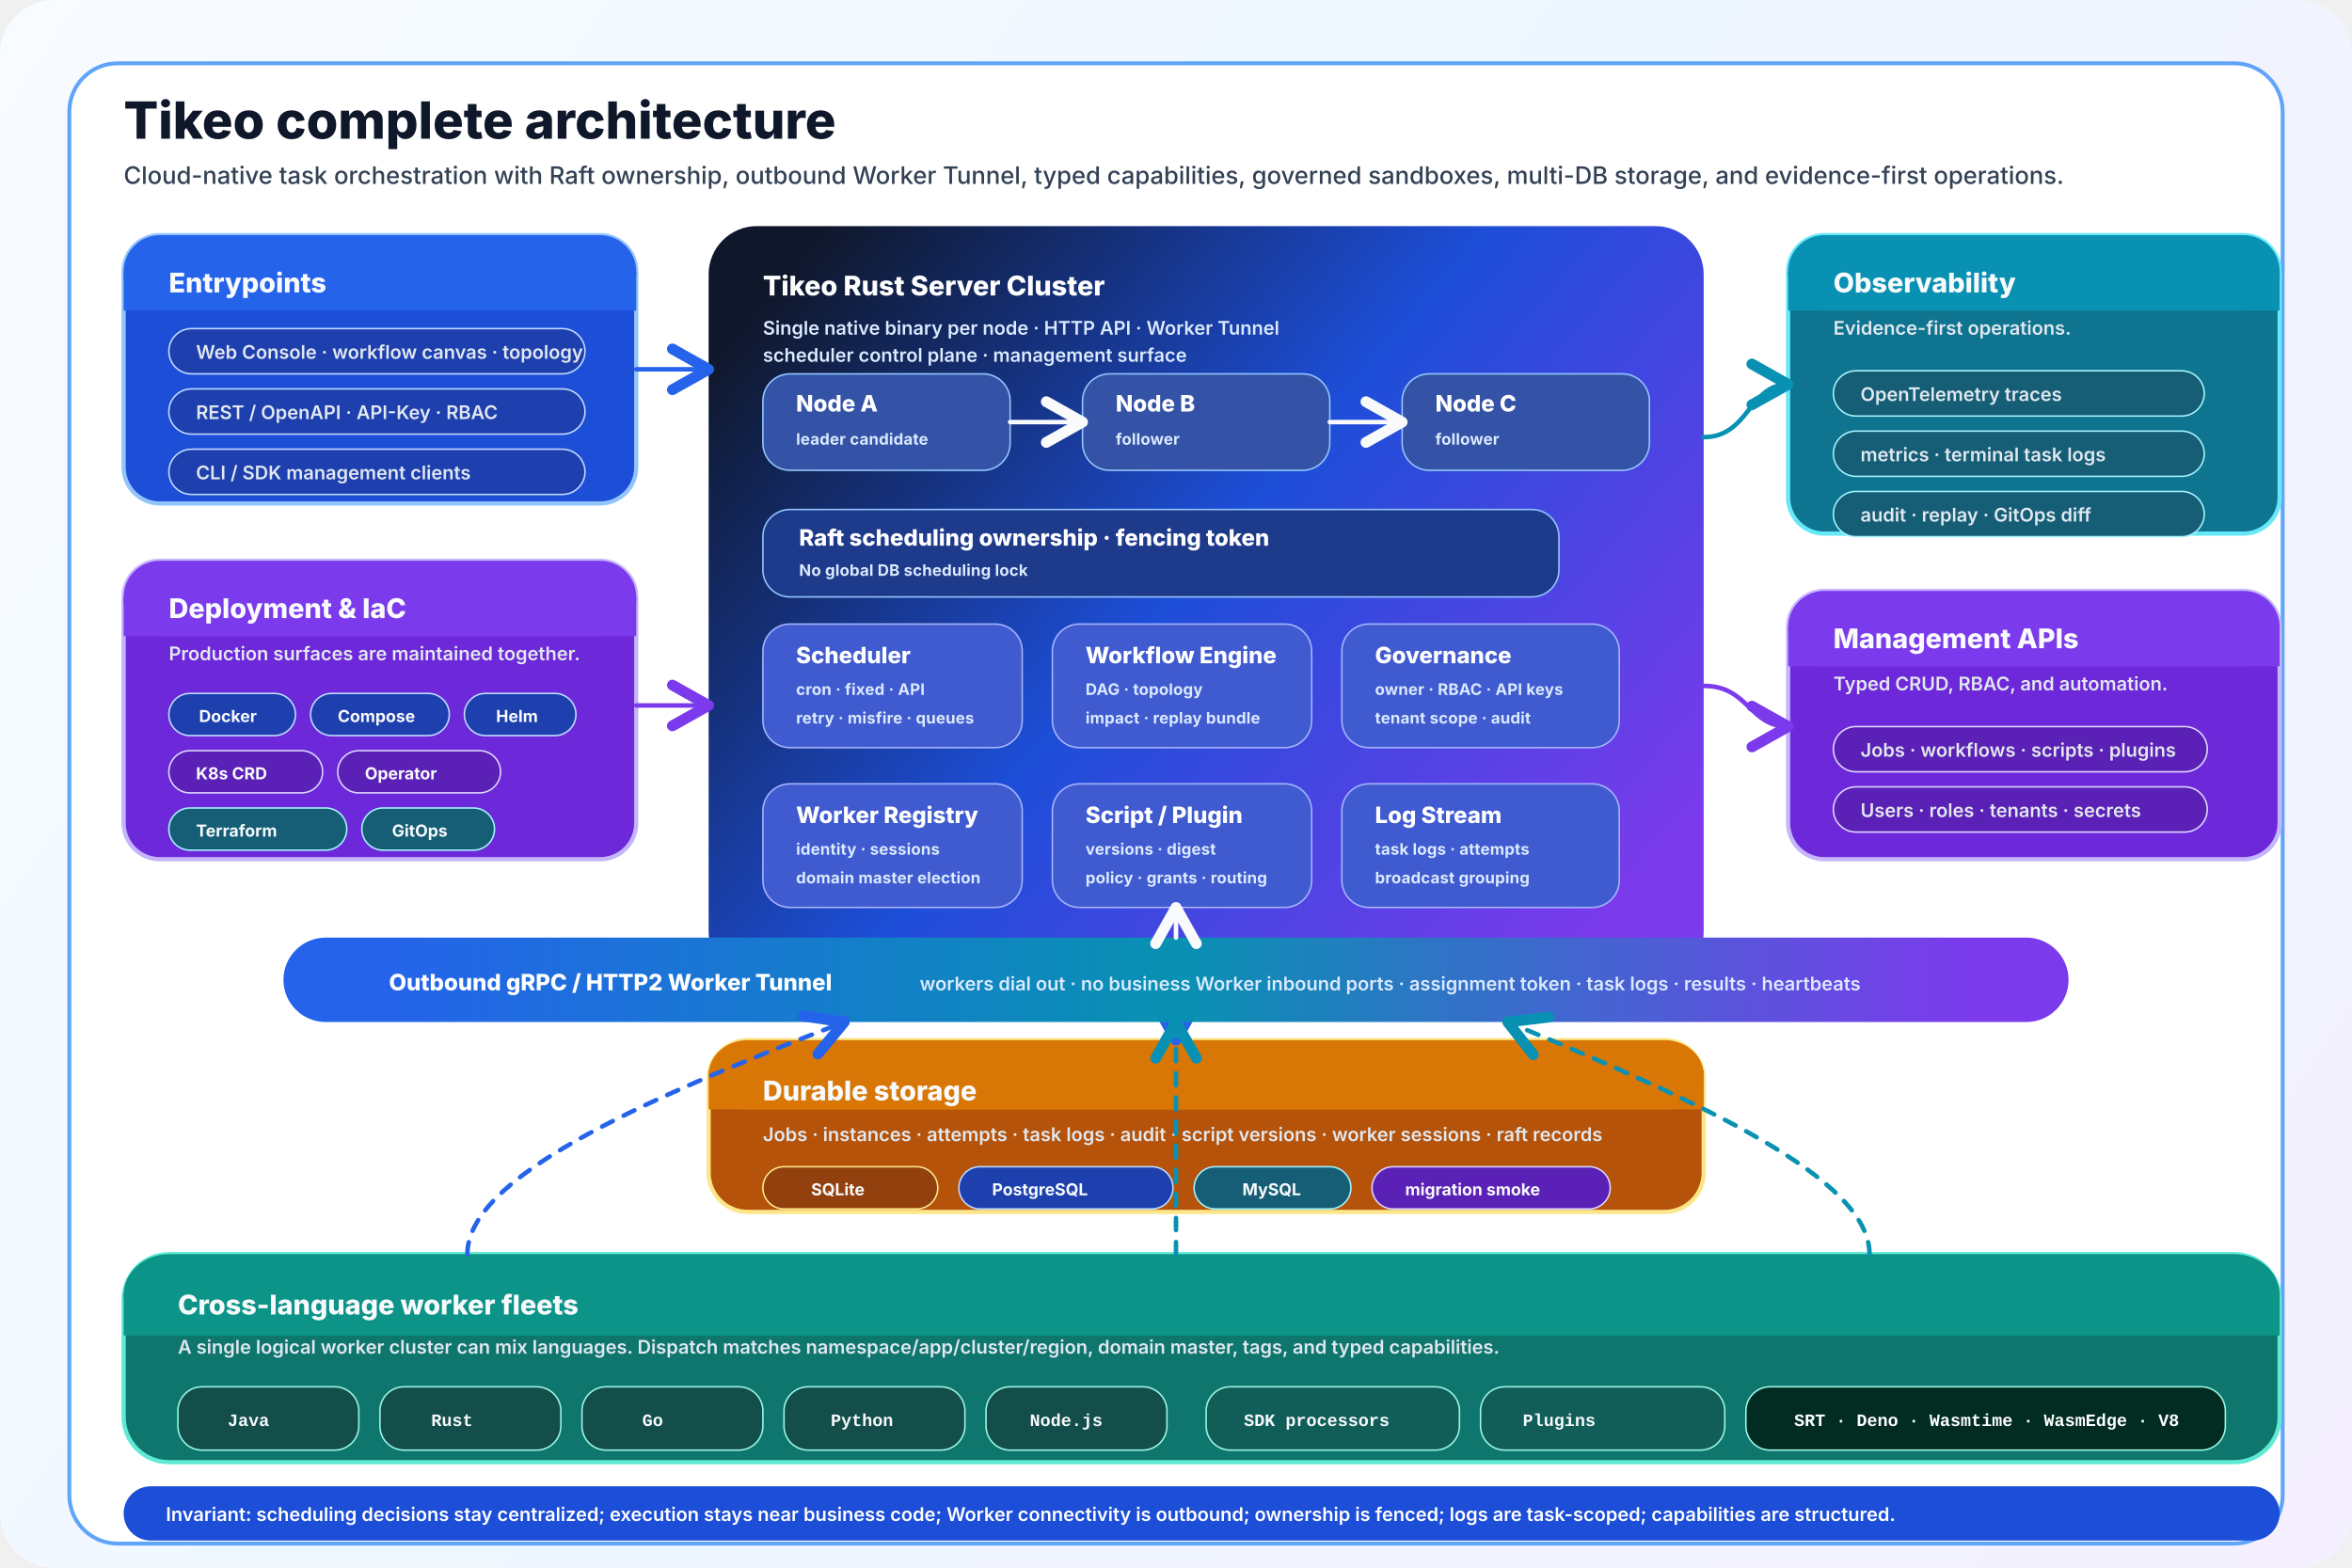
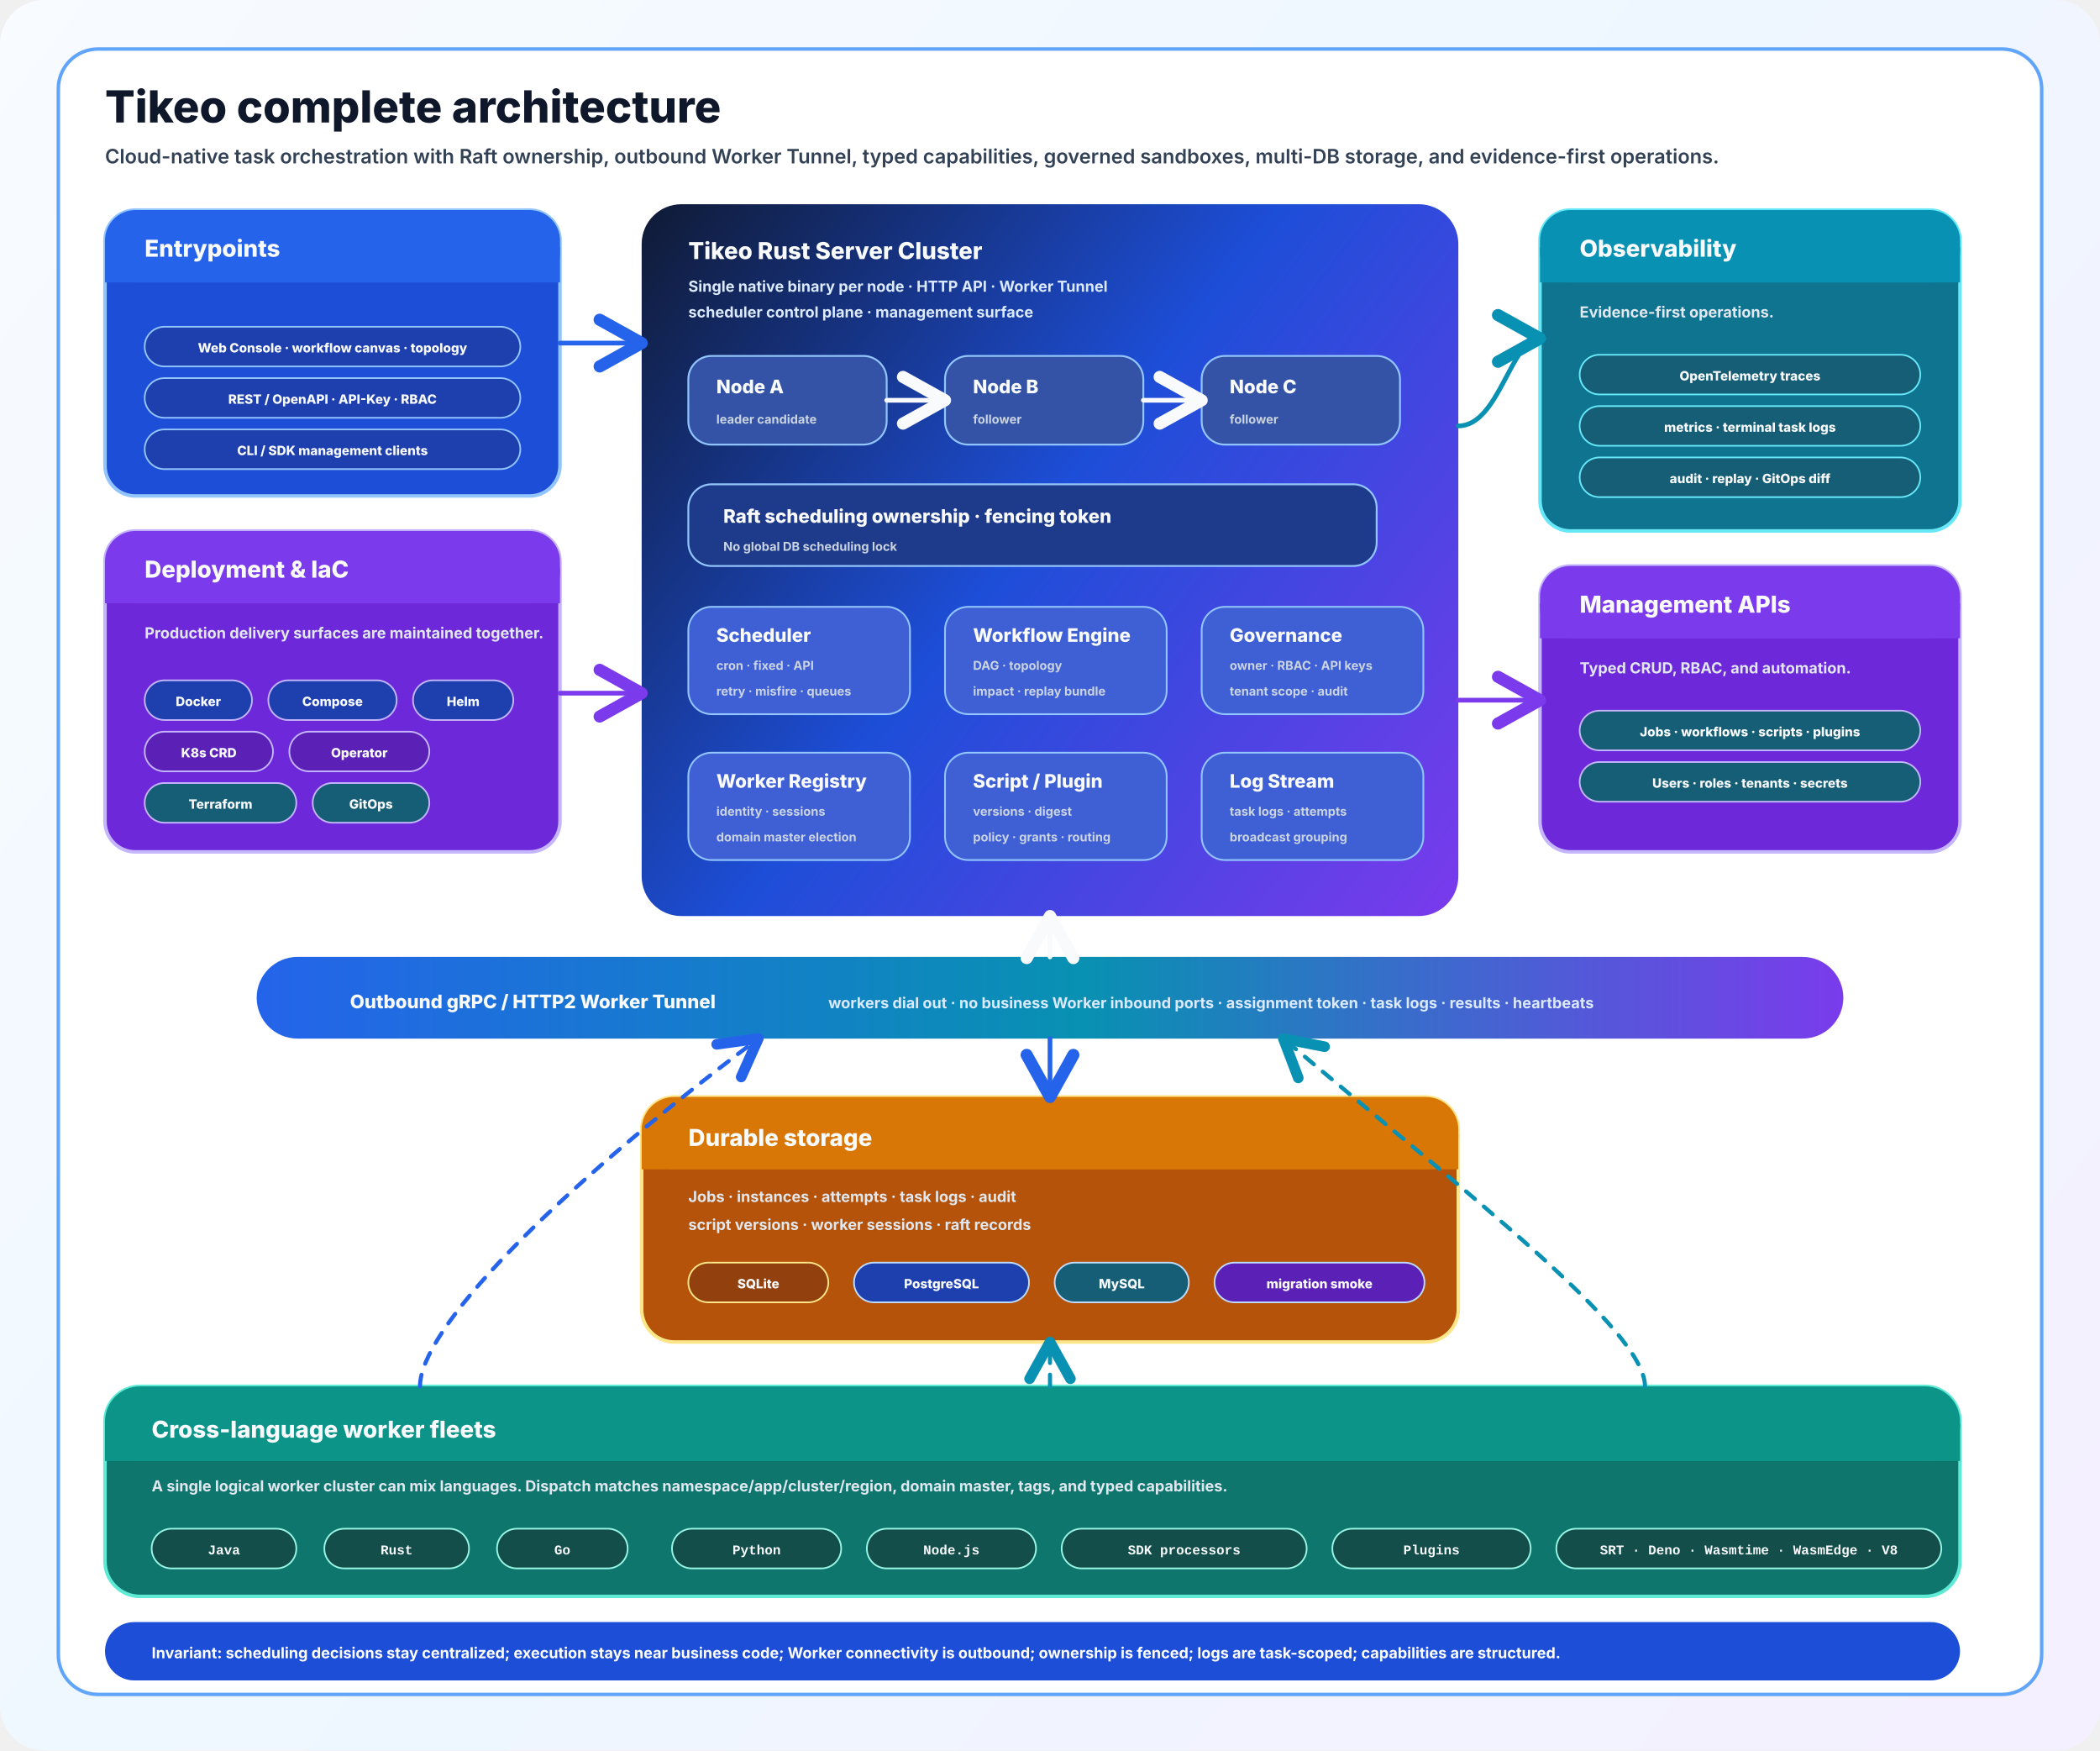
- <svg xmlns="http://www.w3.org/2000/svg" width="1560" height="1040" viewBox="0 0 1560 1040" fill="none" role="img" aria-labelledby="title desc">
+ <svg xmlns="http://www.w3.org/2000/svg" width="1800" height="1500" viewBox="0 0 1800 1500" fill="none" role="img" aria-labelledby="title desc">
  <defs>
-     <linearGradient id="bg" x1="0" y1="0" x2="1560" y2="1040" gradientUnits="userSpaceOnUse">
+     <linearGradient id="bg" x1="0" y1="0" x2="1800" y2="1360" gradientUnits="userSpaceOnUse">
      <stop stop-color="#f8fbff" />
-       <stop offset="0.48" stop-color="#eef7ff" />
+       <stop offset="0.52" stop-color="#eef7ff" />
      <stop offset="1" stop-color="#f5f0ff" />
    </linearGradient>
-     <linearGradient id="serverGrad" x1="515" y1="185" x2="1045" y2="642" gradientUnits="userSpaceOnUse">
+     <linearGradient id="serverGrad" x1="520" y1="170" x2="1280" y2="760" gradientUnits="userSpaceOnUse">
      <stop stop-color="#0f172a" />
      <stop offset="0.48" stop-color="#1d4ed8" />
      <stop offset="1" stop-color="#7c3aed" />
    </linearGradient>
-     <linearGradient id="workerGrad" x1="90" y1="692" x2="1470" y2="955" gradientUnits="userSpaceOnUse">
-       <stop stop-color="#0f766e" />
+     <linearGradient id="tunnelGrad" x1="210" y1="780" x2="1590" y2="780" gradientUnits="userSpaceOnUse">
+       <stop stop-color="#2563eb" />
      <stop offset="0.52" stop-color="#0891b2" />
      <stop offset="1" stop-color="#7c3aed" />
    </linearGradient>
-     <linearGradient id="tunnelGrad" x1="250" y1="650" x2="1310" y2="646" gradientUnits="userSpaceOnUse">
-       <stop stop-color="#2563eb" />
-       <stop offset="0.5" stop-color="#0891b2" />
-       <stop offset="1" stop-color="#7c3aed" />
-     </linearGradient>
-     <marker id="arrowBlue" markerWidth="13" markerHeight="13" refX="10" refY="6.5" orient="auto" markerUnits="strokeWidth">
-       <path d="M2 2L10 6.5L2 11" stroke="#2563eb" stroke-width="2.4" stroke-linecap="round" stroke-linejoin="round" />
-     </marker>
-     <marker id="arrowCyan" markerWidth="13" markerHeight="13" refX="10" refY="6.5" orient="auto" markerUnits="strokeWidth">
-       <path d="M2 2L10 6.5L2 11" stroke="#0891b2" stroke-width="2.4" stroke-linecap="round" stroke-linejoin="round" />
-     </marker>
-     <marker id="arrowViolet" markerWidth="13" markerHeight="13" refX="10" refY="6.5" orient="auto" markerUnits="strokeWidth">
-       <path d="M2 2L10 6.5L2 11" stroke="#7c3aed" stroke-width="2.4" stroke-linecap="round" stroke-linejoin="round" />
-     </marker>
-     <marker id="arrowWhite" markerWidth="13" markerHeight="13" refX="10" refY="6.5" orient="auto" markerUnits="strokeWidth">
-       <path d="M2 2L10 6.5L2 11" stroke="#f8fafc" stroke-width="2.4" stroke-linecap="round" stroke-linejoin="round" />
+     <marker id="arrowBlue" markerWidth="14" markerHeight="14" refX="11" refY="7" orient="auto" markerUnits="strokeWidth">
+       <path d="M2 2L11 7L2 12" stroke="#2563eb" stroke-width="2.6" stroke-linecap="round" stroke-linejoin="round" />
+     </marker>
+     <marker id="arrowCyan" markerWidth="14" markerHeight="14" refX="11" refY="7" orient="auto" markerUnits="strokeWidth">
+       <path d="M2 2L11 7L2 12" stroke="#0891b2" stroke-width="2.6" stroke-linecap="round" stroke-linejoin="round" />
+     </marker>
+     <marker id="arrowViolet" markerWidth="14" markerHeight="14" refX="11" refY="7" orient="auto" markerUnits="strokeWidth">
+       <path d="M2 2L11 7L2 12" stroke="#7c3aed" stroke-width="2.6" stroke-linecap="round" stroke-linejoin="round" />
+     </marker>
+     <marker id="arrowWhite" markerWidth="14" markerHeight="14" refX="11" refY="7" orient="auto" markerUnits="strokeWidth">
+       <path d="M2 2L11 7L2 12" stroke="#f8fafc" stroke-width="2.6" stroke-linecap="round" stroke-linejoin="round" />
    </marker>
    <style>
-       .title{font:800 34px ui-sans-serif,system-ui,-apple-system,BlinkMacSystemFont,"Segoe UI",sans-serif;fill:#0f172a}
-       .subtitle{font:550 16px ui-sans-serif,system-ui,-apple-system,BlinkMacSystemFont,"Segoe UI",sans-serif;fill:#334155}
-       .section{font:800 18px ui-sans-serif,system-ui,-apple-system,BlinkMacSystemFont,"Segoe UI",sans-serif;fill:#f8fafc}
-       .label{font:760 15px ui-sans-serif,system-ui,-apple-system,BlinkMacSystemFont,"Segoe UI",sans-serif;fill:#f8fafc}
-       .small{font:600 12.5px ui-sans-serif,system-ui,-apple-system,BlinkMacSystemFont,"Segoe UI",sans-serif;fill:#e2e8f0}
-       .tiny{font:650 10.5px ui-sans-serif,system-ui,-apple-system,BlinkMacSystemFont,"Segoe UI",sans-serif;fill:#cbd5e1;letter-spacing:.01em}
-       .mono{font:700 11.5px ui-monospace,SFMono-Regular,Menlo,Monaco,Consolas,"Liberation Mono",monospace;fill:#f8fafc}
-       .white{fill:#fff}.white2{fill:#dbeafe}.white3{fill:#c4b5fd}
-       .pillText{font:750 11px ui-sans-serif,system-ui,-apple-system,BlinkMacSystemFont,"Segoe UI",sans-serif;fill:#f8fafc}
-       .solidBlue{stroke:#2563eb;stroke-width:3;stroke-linecap:round;marker-end:url(#arrowBlue)}
-       .solidCyan{stroke:#0891b2;stroke-width:3;stroke-linecap:round;marker-end:url(#arrowCyan)}
-       .solidViolet{stroke:#7c3aed;stroke-width:3;stroke-linecap:round;marker-end:url(#arrowViolet)}
-       .solidWhite{stroke:#f8fafc;stroke-width:3;stroke-linecap:round;marker-end:url(#arrowWhite)}
-       .dashBlue{stroke:#2563eb;stroke-width:3;stroke-linecap:round;stroke-dasharray:8 8;marker-end:url(#arrowBlue)}
-       .dashCyan{stroke:#0891b2;stroke-width:3;stroke-linecap:round;stroke-dasharray:8 8;marker-end:url(#arrowCyan)}
-       .thin{stroke:#38bdf8;stroke-width:1.2}
+       .title{font:800 38px ui-sans-serif,system-ui,-apple-system,BlinkMacSystemFont,"Segoe UI",sans-serif;fill:#0f172a}
+       .subtitle{font:600 17px ui-sans-serif,system-ui,-apple-system,BlinkMacSystemFont,"Segoe UI",sans-serif;fill:#334155}
+       .section{font:800 20px ui-sans-serif,system-ui,-apple-system,BlinkMacSystemFont,"Segoe UI",sans-serif;fill:#f8fafc}
+       .label{font:800 16px ui-sans-serif,system-ui,-apple-system,BlinkMacSystemFont,"Segoe UI",sans-serif;fill:#f8fafc}
+       .body{font:650 13px ui-sans-serif,system-ui,-apple-system,BlinkMacSystemFont,"Segoe UI",sans-serif;fill:#e2e8f0}
+       .small{font:700 11.5px ui-sans-serif,system-ui,-apple-system,BlinkMacSystemFont,"Segoe UI",sans-serif;fill:#e2e8f0}
+       .tiny{font:700 10.5px ui-sans-serif,system-ui,-apple-system,BlinkMacSystemFont,"Segoe UI",sans-serif;fill:#cbd5e1}
+       .mono{font:800 11.5px ui-monospace,SFMono-Regular,Menlo,Monaco,Consolas,"Liberation Mono",monospace;fill:#f8fafc}
+       .white{fill:#fff}.muted{fill:#dbeafe}.darkText{fill:#0f172a}
+       .chipText{font:800 11px ui-sans-serif,system-ui,-apple-system,BlinkMacSystemFont,"Segoe UI",sans-serif;fill:#f8fafc}
+       .lineBlue{stroke:#2563eb;stroke-width:4;stroke-linecap:round;marker-end:url(#arrowBlue)}
+       .lineCyan{stroke:#0891b2;stroke-width:4;stroke-linecap:round;marker-end:url(#arrowCyan)}
+       .lineViolet{stroke:#7c3aed;stroke-width:4;stroke-linecap:round;marker-end:url(#arrowViolet)}
+       .lineWhite{stroke:#f8fafc;stroke-width:4;stroke-linecap:round;marker-end:url(#arrowWhite)}
+       .dashBlue{stroke:#2563eb;stroke-width:3.5;stroke-linecap:round;stroke-dasharray:10 10;marker-end:url(#arrowBlue)}
+       .dashCyan{stroke:#0891b2;stroke-width:3.5;stroke-linecap:round;stroke-dasharray:10 10;marker-end:url(#arrowCyan)}
    </style>
  </defs>
-   <rect width="1560" height="1040" rx="36" fill="url(#bg)" />
-   <rect x="46" y="42" width="1468" height="982" rx="32" fill="#ffffff" stroke="#60a5fa" stroke-width="2.6" />
-   <text x="82" y="92" class="title">Tikeo complete architecture</text>
-   <text x="82" y="122" class="subtitle">Cloud-native task orchestration with Raft ownership, outbound Worker Tunnel, typed capabilities, governed sandboxes, multi-DB storage, and evidence-first operations.</text>
-   <g>
-     <rect x="82" y="156" width="340" height="178" rx="24" fill="#1d4ed8" stroke="#93c5fd" stroke-width="2.8" />
-     <rect x="82" y="156" width="340" height="50" rx="24" fill="#2563eb" />
-     <rect x="82" y="180" width="340" height="26" fill="#2563eb" />
-     <text x="112" y="194" class="section">Entrypoints</text>
-     <rect x="112" y="218" width="276" height="30" rx="15" fill="#1e40af" stroke="#bfdbfe" />
-     <text x="130" y="238" class="small">Web Console · workflow canvas · topology</text>
-     <rect x="112" y="258" width="276" height="30" rx="15" fill="#1e40af" stroke="#bfdbfe" />
-     <text x="130" y="278" class="small">REST / OpenAPI · API-Key · RBAC</text>
-     <rect x="112" y="298" width="276" height="30" rx="15" fill="#1e40af" stroke="#bfdbfe" />
-     <text x="130" y="318" class="small">CLI / SDK management clients</text>
-   </g>
-   <g>
-     <rect x="82" y="372" width="340" height="198" rx="24" fill="#6d28d9" stroke="#c4b5fd" stroke-width="2.8" />
-     <rect x="82" y="372" width="340" height="50" rx="24" fill="#7c3aed" />
-     <rect x="82" y="396" width="340" height="26" fill="#7c3aed" />
-     <text x="112" y="410" class="section">Deployment &amp; IaC</text>
-     <text x="112" y="438" class="small">Production surfaces are maintained together.</text>
-     <g>
-       <rect x="112" y="460" width="84" height="28" rx="14" fill="#1e40af" stroke="#bfdbfe" />
-       <text x="132" y="479" class="pillText">Docker</text>
-       <rect x="206" y="460" width="92" height="28" rx="14" fill="#1e40af" stroke="#bfdbfe" />
-       <text x="224" y="479" class="pillText">Compose</text>
-       <rect x="308" y="460" width="74" height="28" rx="14" fill="#1e40af" stroke="#bfdbfe" />
-       <text x="329" y="479" class="pillText">Helm</text>
-       <rect x="112" y="498" width="102" height="28" rx="14" fill="#5b21b6" stroke="#ddd6fe" />
-       <text x="130" y="517" class="pillText">K8s CRD</text>
-       <rect x="224" y="498" width="108" height="28" rx="14" fill="#5b21b6" stroke="#ddd6fe" />
-       <text x="242" y="517" class="pillText">Operator</text>
-       <rect x="112" y="536" width="118" height="28" rx="14" fill="#155e75" stroke="#a5f3fc" />
-       <text x="130" y="555" class="pillText">Terraform</text>
-       <rect x="240" y="536" width="88" height="28" rx="14" fill="#155e75" stroke="#a5f3fc" />
-       <text x="260" y="555" class="pillText">GitOps</text>
-     </g>
-   </g>
-   <g>
-     <rect x="470" y="150" width="660" height="500" rx="32" fill="url(#serverGrad)" />
-     <text x="506" y="196" class="section white">Tikeo Rust Server Cluster</text>
-     <text x="506" y="222" class="small white2">Single native binary per node · HTTP API · Worker Tunnel</text>
-     <text x="506" y="240" class="small white2">scheduler control plane · management surface</text>
-     <g>
-       <rect x="506" y="248" width="164" height="64" rx="18" fill="#3453a6" stroke="#93c5fd" />
-       <text x="528" y="273" class="label white">Node A</text>
-       <text x="528" y="295" class="tiny white2">leader candidate</text>
-       <rect x="718" y="248" width="164" height="64" rx="18" fill="#3453a6" stroke="#93c5fd" />
-       <text x="740" y="273" class="label white">Node B</text>
-       <text x="740" y="295" class="tiny white2">follower</text>
-       <rect x="930" y="248" width="164" height="64" rx="18" fill="#3453a6" stroke="#93c5fd" />
-       <text x="952" y="273" class="label white">Node C</text>
-       <text x="952" y="295" class="tiny white2">follower</text>
-       <path d="M670 280C690 280 700 280 718 280" class="solidWhite" />
-       <path d="M882 280C902 280 910 280 930 280" class="solidWhite" />
-     </g>
-     <rect x="506" y="338" width="528" height="58" rx="18" fill="#1e3a8a" stroke="#93c5fd" />
-     <text x="530" y="362" class="label white">Raft scheduling ownership · fencing token</text>
-     <text x="530" y="382" class="tiny white2">No global DB scheduling lock</text>
-     <g>
-       <rect x="506" y="414" width="172" height="82" rx="18" fill="#405bd0" stroke="#a5b4fc" />
-       <text x="528" y="440" class="label white">Scheduler</text>
-       <text x="528" y="461" class="tiny white2">cron · fixed · API</text>
-       <text x="528" y="480" class="tiny white2">retry · misfire · queues</text>
-       <rect x="698" y="414" width="172" height="82" rx="18" fill="#405bd0" stroke="#a5b4fc" />
-       <text x="720" y="440" class="label white">Workflow Engine</text>
-       <text x="720" y="461" class="tiny white2">DAG · topology</text>
-       <text x="720" y="480" class="tiny white2">impact · replay bundle</text>
-       <rect x="890" y="414" width="184" height="82" rx="18" fill="#405bd0" stroke="#a5b4fc" />
-       <text x="912" y="440" class="label white">Governance</text>
-       <text x="912" y="461" class="tiny white2">owner · RBAC · API keys</text>
-       <text x="912" y="480" class="tiny white2">tenant scope · audit</text>
-       <rect x="506" y="520" width="172" height="82" rx="18" fill="#405bd0" stroke="#a5b4fc" />
-       <text x="528" y="546" class="label white">Worker Registry</text>
-       <text x="528" y="567" class="tiny white2">identity · sessions</text>
-       <text x="528" y="586" class="tiny white2">domain master election</text>
-       <rect x="698" y="520" width="172" height="82" rx="18" fill="#405bd0" stroke="#a5b4fc" />
-       <text x="720" y="546" class="label white">Script / Plugin</text>
-       <text x="720" y="567" class="tiny white2">versions · digest</text>
-       <text x="720" y="586" class="tiny white2">policy · grants · routing</text>
-       <rect x="890" y="520" width="184" height="82" rx="18" fill="#405bd0" stroke="#a5b4fc" />
-       <text x="912" y="546" class="label white">Log Stream</text>
-       <text x="912" y="567" class="tiny white2">task logs · attempts</text>
-       <text x="912" y="586" class="tiny white2">broadcast grouping</text>
-     </g>
-   </g>
-   <path d="M422 245C446 245 446 245 470 245" class="solidBlue" />
-   <path d="M422 468C452 468 452 468 470 468" class="solidViolet" />
-   <g>
-     <rect x="1186" y="156" width="326" height="198" rx="24" fill="#0e7490" stroke="#67e8f9" stroke-width="2.8" />
-     <rect x="1186" y="156" width="326" height="50" rx="24" fill="#0891b2" />
-     <rect x="1186" y="180" width="326" height="26" fill="#0891b2" />
-     <text x="1216" y="194" class="section">Observability</text>
-     <text x="1216" y="222" class="small">Evidence-first operations.</text>
-     <rect x="1216" y="246" width="246" height="30" rx="15" fill="#155e75" stroke="#a5f3fc" />
-     <text x="1234" y="266" class="small">OpenTelemetry traces</text>
-     <rect x="1216" y="286" width="246" height="30" rx="15" fill="#155e75" stroke="#a5f3fc" />
-     <text x="1234" y="306" class="small">metrics · terminal task logs</text>
-     <rect x="1216" y="326" width="246" height="30" rx="15" fill="#155e75" stroke="#a5f3fc" />
-     <text x="1234" y="346" class="small">audit · replay · GitOps diff</text>
-   </g>
-   <g>
-     <rect x="1186" y="392" width="326" height="178" rx="24" fill="#6d28d9" stroke="#c4b5fd" stroke-width="2.8" />
-     <rect x="1186" y="392" width="326" height="50" rx="24" fill="#7c3aed" />
-     <rect x="1186" y="416" width="326" height="26" fill="#7c3aed" />
-     <text x="1216" y="430" class="section">Management APIs</text>
-     <text x="1216" y="458" class="small">Typed CRUD, RBAC, and automation.</text>
-     <rect x="1216" y="482" width="248" height="30" rx="15" fill="#5b21b6" stroke="#ddd6fe" />
-     <text x="1234" y="502" class="small">Jobs · workflows · scripts · plugins</text>
-     <rect x="1216" y="522" width="248" height="30" rx="15" fill="#5b21b6" stroke="#ddd6fe" />
-     <text x="1234" y="542" class="small">Users · roles · tenants · secrets</text>
-   </g>
-   <path d="M1130 290C1160 290 1160 255 1186 255" class="solidCyan" />
-   <path d="M1130 455C1160 455 1160 482 1186 482" class="solidViolet" />
-   <g>
-     <rect x="470" y="690" width="660" height="114" rx="26" fill="#b45309" stroke="#fde68a" stroke-width="2.8" />
-     <rect x="470" y="690" width="660" height="46" rx="26" fill="#d97706" />
-     <rect x="470" y="710" width="660" height="26" fill="#d97706" />
-     <text x="506" y="730" class="section">Durable storage</text>
-     <text x="506" y="757" class="small">Jobs · instances · attempts · task logs · audit · script versions · worker sessions · raft records</text>
-     <g>
-       <rect x="506" y="774" width="116" height="28" rx="14" fill="#92400e" stroke="#fde68a" />
-       <text x="538" y="793" class="pillText">SQLite</text>
-       <rect x="636" y="774" width="142" height="28" rx="14" fill="#1e40af" stroke="#bfdbfe" />
-       <text x="658" y="793" class="pillText">PostgreSQL</text>
-       <rect x="792" y="774" width="104" height="28" rx="14" fill="#155e75" stroke="#a5f3fc" />
-       <text x="824" y="793" class="pillText">MySQL</text>
-       <rect x="910" y="774" width="158" height="28" rx="14" fill="#5b21b6" stroke="#ddd6fe" />
-       <text x="932" y="793" class="pillText">migration smoke</text>
-     </g>
-   </g>
-   <path d="M780 650V690" class="solidBlue" />
-   <g>
-     <rect x="188" y="622" width="1184" height="56" rx="28" fill="url(#tunnelGrad)" />
-     <text x="258" y="657" class="label white">Outbound gRPC / HTTP2 Worker Tunnel</text>
-     <text x="610" y="657" class="small white2">workers dial out · no business Worker inbound ports · assignment token · task logs · results · heartbeats</text>
-   </g>
-   <path d="M780 622C780 606 780 606 780 602" class="solidWhite" />
-   <g>
-     <rect x="82" y="832" width="1430" height="138" rx="30" fill="#0f766e" stroke="#5eead4" stroke-width="2.8" />
-     <rect x="82" y="832" width="1430" height="54" rx="30" fill="#0d9488" />
-     <rect x="82" y="858" width="1430" height="28" fill="#0d9488" />
-     <text x="118" y="872" class="section">Cross-language worker fleets</text>
-     <text x="118" y="898" class="small">A single logical worker cluster can mix languages. Dispatch matches namespace/app/cluster/region, domain master, tags, and typed capabilities.</text>
-     <g>
-       <rect x="118" y="920" width="120" height="42" rx="16" fill="#134e4a" stroke="#99f6e4" />
-       <text x="151" y="946" class="mono">Java</text>
-       <rect x="252" y="920" width="120" height="42" rx="16" fill="#134e4a" stroke="#99f6e4" />
-       <text x="286" y="946" class="mono">Rust</text>
-       <rect x="386" y="920" width="120" height="42" rx="16" fill="#134e4a" stroke="#99f6e4" />
-       <text x="426" y="946" class="mono">Go</text>
-       <rect x="520" y="920" width="120" height="42" rx="16" fill="#134e4a" stroke="#99f6e4" />
-       <text x="551" y="946" class="mono">Python</text>
-       <rect x="654" y="920" width="120" height="42" rx="16" fill="#134e4a" stroke="#99f6e4" />
-       <text x="683" y="946" class="mono">Node.js</text>
-       <rect x="800" y="920" width="168" height="42" rx="16" fill="#115e59" stroke="#99f6e4" />
-       <text x="825" y="946" class="mono">SDK processors</text>
-       <rect x="982" y="920" width="162" height="42" rx="16" fill="#115e59" stroke="#99f6e4" />
-       <text x="1010" y="946" class="mono">Plugins</text>
-       <rect x="1158" y="920" width="318" height="42" rx="16" fill="#022c22" stroke="#99f6e4" />
-       <text x="1190" y="946" class="mono white">SRT · Deno · Wasmtime · WasmEdge · V8</text>
-     </g>
-   </g>
-   <path d="M780 832C780 790 780 720 780 678" class="dashCyan" />
-   <path d="M310 832C310 782 420 732 560 678" class="dashBlue" />
-   <path d="M1240 832C1240 782 1130 732 1000 678" class="dashCyan" />
-   <g>
-     <rect x="82" y="986" width="1430" height="36" rx="18" fill="#1d4ed8" />
-     <text x="110" y="1009" class="small white">Invariant: scheduling decisions stay centralized; execution stays near business code; Worker connectivity is outbound; ownership is fenced; logs are task-scoped; capabilities are structured.</text>
-   </g>
+   <rect width="1800" height="1500" rx="38" fill="url(#bg)" />
+   <rect x="50" y="42" width="1700" height="1410" rx="34" fill="#ffffff" stroke="#60a5fa" stroke-width="3" />
+   <text x="90" y="105" class="title">Tikeo complete architecture</text>
+   <text x="90" y="140" class="subtitle">Cloud-native task orchestration with Raft ownership, outbound Worker Tunnel, typed capabilities, governed sandboxes, multi-DB storage, and evidence-first operations.</text>
+   <g>
+     <rect x="90" y="180" width="390" height="245" rx="26" fill="#1d4ed8" stroke="#93c5fd" stroke-width="3" />
+     <rect x="90" y="180" width="390" height="62" rx="26" fill="#2563eb" />
+     <rect x="90" y="212" width="390" height="30" fill="#2563eb" />
+     <text x="124" y="220" class="section">Entrypoints</text>
+     <rect x="124" y="280" width="322" height="34" rx="17" fill="#1e40af" stroke="#93c5fd" stroke-width="1.4" />
+     <text text-anchor="middle" x="285.0" y="302" class="chipText">Web Console · workflow canvas · topology</text>
+     <rect x="124" y="324" width="322" height="34" rx="17" fill="#1e40af" stroke="#93c5fd" stroke-width="1.4" />
+     <text text-anchor="middle" x="285.0" y="346" class="chipText">REST / OpenAPI · API-Key · RBAC</text>
+     <rect x="124" y="368" width="322" height="34" rx="17" fill="#1e40af" stroke="#93c5fd" stroke-width="1.4" />
+     <text text-anchor="middle" x="285.0" y="390" class="chipText">CLI / SDK management clients</text>
+   </g>
+   <g>
+     <rect x="90" y="455" width="390" height="275" rx="26" fill="#6d28d9" stroke="#c4b5fd" stroke-width="3" />
+     <rect x="90" y="455" width="390" height="62" rx="26" fill="#7c3aed" />
+     <rect x="90" y="487" width="390" height="30" fill="#7c3aed" />
+     <text x="124" y="495" class="section">Deployment &amp; IaC</text>
+     <text x="124" y="547" class="body">Production delivery surfaces are maintained together.</text>
+     <rect x="124" y="583" width="92" height="34" rx="17" fill="#1e40af" stroke="#c4b5fd" stroke-width="1.4" />
+     <text text-anchor="middle" x="170.0" y="605" class="chipText">Docker</text>
+     <rect x="230" y="583" width="110" height="34" rx="17" fill="#1e40af" stroke="#c4b5fd" stroke-width="1.4" />
+     <text text-anchor="middle" x="285.0" y="605" class="chipText">Compose</text>
+     <rect x="354" y="583" width="86" height="34" rx="17" fill="#1e40af" stroke="#c4b5fd" stroke-width="1.4" />
+     <text text-anchor="middle" x="397.0" y="605" class="chipText">Helm</text>
+     <rect x="124" y="627" width="110" height="34" rx="17" fill="#5b21b6" stroke="#c4b5fd" stroke-width="1.4" />
+     <text text-anchor="middle" x="179.0" y="649" class="chipText">K8s CRD</text>
+     <rect x="248" y="627" width="120" height="34" rx="17" fill="#5b21b6" stroke="#c4b5fd" stroke-width="1.4" />
+     <text text-anchor="middle" x="308.0" y="649" class="chipText">Operator</text>
+     <rect x="124" y="671" width="130" height="34" rx="17" fill="#155e75" stroke="#c4b5fd" stroke-width="1.4" />
+     <text text-anchor="middle" x="189.0" y="693" class="chipText">Terraform</text>
+     <rect x="268" y="671" width="100" height="34" rx="17" fill="#155e75" stroke="#c4b5fd" stroke-width="1.4" />
+     <text text-anchor="middle" x="318.0" y="693" class="chipText">GitOps</text>
+   </g>
+   <g>
+     <rect x="550" y="175" width="700" height="610" rx="34" fill="url(#serverGrad)" />
+     <text x="590" y="222" class="section">Tikeo Rust Server Cluster</text>
+     <text x="590" y="250" class="body muted">Single native binary per node · HTTP API · Worker Tunnel</text>
+     <text x="590" y="272" class="body muted">scheduler control plane · management surface</text>
+     <rect x="590" y="305" width="170" height="76" rx="20" fill="#3453a6" stroke="#93c5fd" stroke-width="1.6" />
+     <text x="614" y="337" class="label">Node A</text>
+     <text x="614" y="363" class="tiny">leader candidate</text>
+     <rect x="810" y="305" width="170" height="76" rx="20" fill="#3453a6" stroke="#93c5fd" stroke-width="1.6" />
+     <text x="834" y="337" class="label">Node B</text>
+     <text x="834" y="363" class="tiny">follower</text>
+     <rect x="1030" y="305" width="170" height="76" rx="20" fill="#3453a6" stroke="#93c5fd" stroke-width="1.6" />
+     <text x="1054" y="337" class="label">Node C</text>
+     <text x="1054" y="363" class="tiny">follower</text>
+     <path d="M760 343C782 343 788 343 810 343" class="lineWhite" />
+     <path d="M980 343C1002 343 1008 343 1030 343" class="lineWhite" />
+     <rect x="590" y="415" width="590" height="70" rx="20" fill="#1e3a8a" stroke="#93c5fd" stroke-width="1.6" />
+     <text x="620" y="448" class="label">Raft scheduling ownership · fencing token</text>
+     <text x="620" y="472" class="tiny">No global DB scheduling lock</text>
+     <rect x="590" y="520" width="190" height="92" rx="20" fill="#3f5fd5" stroke="#93c5fd" stroke-width="1.5" />
+     <text x="614" y="550" class="label">Scheduler</text>
+     <text x="614" y="574" class="tiny">cron · fixed · API</text>
+     <text x="614" y="596" class="tiny">retry · misfire · queues</text>
+     <rect x="810" y="520" width="190" height="92" rx="20" fill="#3f5fd5" stroke="#93c5fd" stroke-width="1.5" />
+     <text x="834" y="550" class="label">Workflow Engine</text>
+     <text x="834" y="574" class="tiny">DAG · topology</text>
+     <text x="834" y="596" class="tiny">impact · replay bundle</text>
+     <rect x="1030" y="520" width="190" height="92" rx="20" fill="#3f5fd5" stroke="#93c5fd" stroke-width="1.5" />
+     <text x="1054" y="550" class="label">Governance</text>
+     <text x="1054" y="574" class="tiny">owner · RBAC · API keys</text>
+     <text x="1054" y="596" class="tiny">tenant scope · audit</text>
+     <rect x="590" y="645" width="190" height="92" rx="20" fill="#3f5fd5" stroke="#93c5fd" stroke-width="1.5" />
+     <text x="614" y="675" class="label">Worker Registry</text>
+     <text x="614" y="699" class="tiny">identity · sessions</text>
+     <text x="614" y="721" class="tiny">domain master election</text>
+     <rect x="810" y="645" width="190" height="92" rx="20" fill="#3f5fd5" stroke="#93c5fd" stroke-width="1.5" />
+     <text x="834" y="675" class="label">Script / Plugin</text>
+     <text x="834" y="699" class="tiny">versions · digest</text>
+     <text x="834" y="721" class="tiny">policy · grants · routing</text>
+     <rect x="1030" y="645" width="190" height="92" rx="20" fill="#3f5fd5" stroke="#93c5fd" stroke-width="1.5" />
+     <text x="1054" y="675" class="label">Log Stream</text>
+     <text x="1054" y="699" class="tiny">task logs · attempts</text>
+     <text x="1054" y="721" class="tiny">broadcast grouping</text>
+   </g>
+   <path d="M480 294C506 294 522 294 550 294" class="lineBlue" />
+   <path d="M480 594C510 594 525 594 550 594" class="lineViolet" />
+   <g>
+     <rect x="1320" y="180" width="360" height="275" rx="26" fill="#0e7490" stroke="#67e8f9" stroke-width="3" />
+     <rect x="1320" y="180" width="360" height="62" rx="26" fill="#0891b2" />
+     <rect x="1320" y="212" width="360" height="30" fill="#0891b2" />
+     <text x="1354" y="220" class="section">Observability</text>
+     <text x="1354" y="272" class="body">Evidence-first operations.</text>
+     <rect x="1354" y="304" width="292" height="34" rx="17" fill="#155e75" stroke="#67e8f9" stroke-width="1.4" />
+     <text text-anchor="middle" x="1500.0" y="326" class="chipText">OpenTelemetry traces</text>
+     <rect x="1354" y="348" width="292" height="34" rx="17" fill="#155e75" stroke="#67e8f9" stroke-width="1.4" />
+     <text text-anchor="middle" x="1500.0" y="370" class="chipText">metrics · terminal task logs</text>
+     <rect x="1354" y="392" width="292" height="34" rx="17" fill="#155e75" stroke="#67e8f9" stroke-width="1.4" />
+     <text text-anchor="middle" x="1500.0" y="414" class="chipText">audit · replay · GitOps diff</text>
+   </g>
+   <g>
+     <rect x="1320" y="485" width="360" height="245" rx="26" fill="#6d28d9" stroke="#c4b5fd" stroke-width="3" />
+     <rect x="1320" y="485" width="360" height="62" rx="26" fill="#7c3aed" />
+     <rect x="1320" y="517" width="360" height="30" fill="#7c3aed" />
+     <text x="1354" y="525" class="section">Management APIs</text>
+     <text x="1354" y="577" class="body">Typed CRUD, RBAC, and automation.</text>
+     <rect x="1354" y="609" width="292" height="34" rx="17" fill="#155e75" stroke="#c4b5fd" stroke-width="1.4" />
+     <text text-anchor="middle" x="1500.0" y="631" class="chipText">Jobs · workflows · scripts · plugins</text>
+     <rect x="1354" y="653" width="292" height="34" rx="17" fill="#155e75" stroke="#c4b5fd" stroke-width="1.4" />
+     <text text-anchor="middle" x="1500.0" y="675" class="chipText">Users · roles · tenants · secrets</text>
+   </g>
+   <path d="M1250 365C1285 365 1295 290 1320 290" class="lineCyan" />
+   <path d="M1250 600C1286 600 1298 600 1320 600" class="lineViolet" />
+   <g>
+     <rect x="220" y="820" width="1360" height="70" rx="35" fill="url(#tunnelGrad)" />
+     <text x="300" y="864" class="label">Outbound gRPC / HTTP2 Worker Tunnel</text>
+     <text x="710" y="864" class="body muted">workers dial out · no business Worker inbound ports · assignment token · task logs · results · heartbeats</text>
+   </g>
+   <path d="M900 820C900 805 900 800 900 785" class="lineWhite" />
+   <g>
+     <rect x="550" y="940" width="700" height="210" rx="28" fill="#b45309" stroke="#fde68a" stroke-width="3" />
+     <rect x="550" y="940" width="700" height="62" rx="28" fill="#d97706" />
+     <rect x="550" y="972" width="700" height="30" fill="#d97706" />
+     <text x="590" y="982" class="section">Durable storage</text>
+     <text x="590" y="1030" class="body">Jobs · instances · attempts · task logs · audit</text>
+     <text x="590" y="1054" class="body">script versions · worker sessions · raft records</text>
+     <rect x="590" y="1082" width="120" height="34" rx="17" fill="#92400e" stroke="#fde68a" stroke-width="1.4" />
+     <text text-anchor="middle" x="650.0" y="1104" class="chipText">SQLite</text>
+     <rect x="732" y="1082" width="150" height="34" rx="17" fill="#1e40af" stroke="#bfdbfe" stroke-width="1.4" />
+     <text text-anchor="middle" x="807.0" y="1104" class="chipText">PostgreSQL</text>
+     <rect x="904" y="1082" width="115" height="34" rx="17" fill="#155e75" stroke="#bfdbfe" stroke-width="1.4" />
+     <text text-anchor="middle" x="961.5" y="1104" class="chipText">MySQL</text>
+     <rect x="1041" y="1082" width="180" height="34" rx="17" fill="#5b21b6" stroke="#bfdbfe" stroke-width="1.4" />
+     <text text-anchor="middle" x="1131.0" y="1104" class="chipText">migration smoke</text>
+   </g>
+   <path d="M900 890V940" class="lineBlue" />
+   <g>
+     <rect x="90" y="1188" width="1590" height="180" rx="30" fill="#0f766e" stroke="#5eead4" stroke-width="3" />
+     <rect x="90" y="1188" width="1590" height="64" rx="30" fill="#0d9488" />
+     <rect x="90" y="1220" width="1590" height="32" fill="#0d9488" />
+     <text x="130" y="1232" class="section">Cross-language worker fleets</text>
+     <text x="130" y="1278" class="body">A single logical worker cluster can mix languages. Dispatch matches namespace/app/cluster/region, domain master, tags, and typed capabilities.</text>
+     <rect x="130" y="1310" width="124" height="34" rx="17" fill="#134e4a" stroke="#99f6e4" stroke-width="1.4" />
+     <text text-anchor="middle" x="192.0" y="1332" class="mono">Java</text>
+     <rect x="278" y="1310" width="124" height="34" rx="17" fill="#134e4a" stroke="#99f6e4" stroke-width="1.4" />
+     <text text-anchor="middle" x="340.0" y="1332" class="mono">Rust</text>
+     <rect x="426" y="1310" width="112" height="34" rx="17" fill="#134e4a" stroke="#99f6e4" stroke-width="1.4" />
+     <text text-anchor="middle" x="482.0" y="1332" class="mono">Go</text>
+     <rect x="576" y="1310" width="145" height="34" rx="17" fill="#134e4a" stroke="#99f6e4" stroke-width="1.4" />
+     <text text-anchor="middle" x="648.5" y="1332" class="mono">Python</text>
+     <rect x="743" y="1310" width="145" height="34" rx="17" fill="#134e4a" stroke="#99f6e4" stroke-width="1.4" />
+     <text text-anchor="middle" x="815.5" y="1332" class="mono">Node.js</text>
+     <rect x="910" y="1310" width="210" height="34" rx="17" fill="#134e4a" stroke="#99f6e4" stroke-width="1.4" />
+     <text text-anchor="middle" x="1015.0" y="1332" class="mono">SDK processors</text>
+     <rect x="1142" y="1310" width="170" height="34" rx="17" fill="#134e4a" stroke="#99f6e4" stroke-width="1.4" />
+     <text text-anchor="middle" x="1227.0" y="1332" class="mono">Plugins</text>
+     <rect x="1334" y="1310" width="330" height="34" rx="17" fill="#134e4a" stroke="#99f6e4" stroke-width="1.4" />
+     <text text-anchor="middle" x="1499.0" y="1332" class="mono">SRT · Deno · Wasmtime · WasmEdge · V8</text>
+   </g>
+   <path d="M900 1188C900 1168 900 1164 900 1150" class="dashCyan" />
+   <path d="M360 1188C360 1140 470 1025 650 890" class="dashBlue" />
+   <path d="M1410 1188C1410 1140 1260 1025 1100 890" class="dashCyan" />
+   <rect x="90" y="1390" width="1590" height="50" rx="25" fill="#1d4ed8" />
+   <text x="130" y="1421" class="body white">Invariant: scheduling decisions stay centralized; execution stays near business code; Worker connectivity is outbound; ownership is fenced; logs are task-scoped; capabilities are structured.</text>
</svg>
